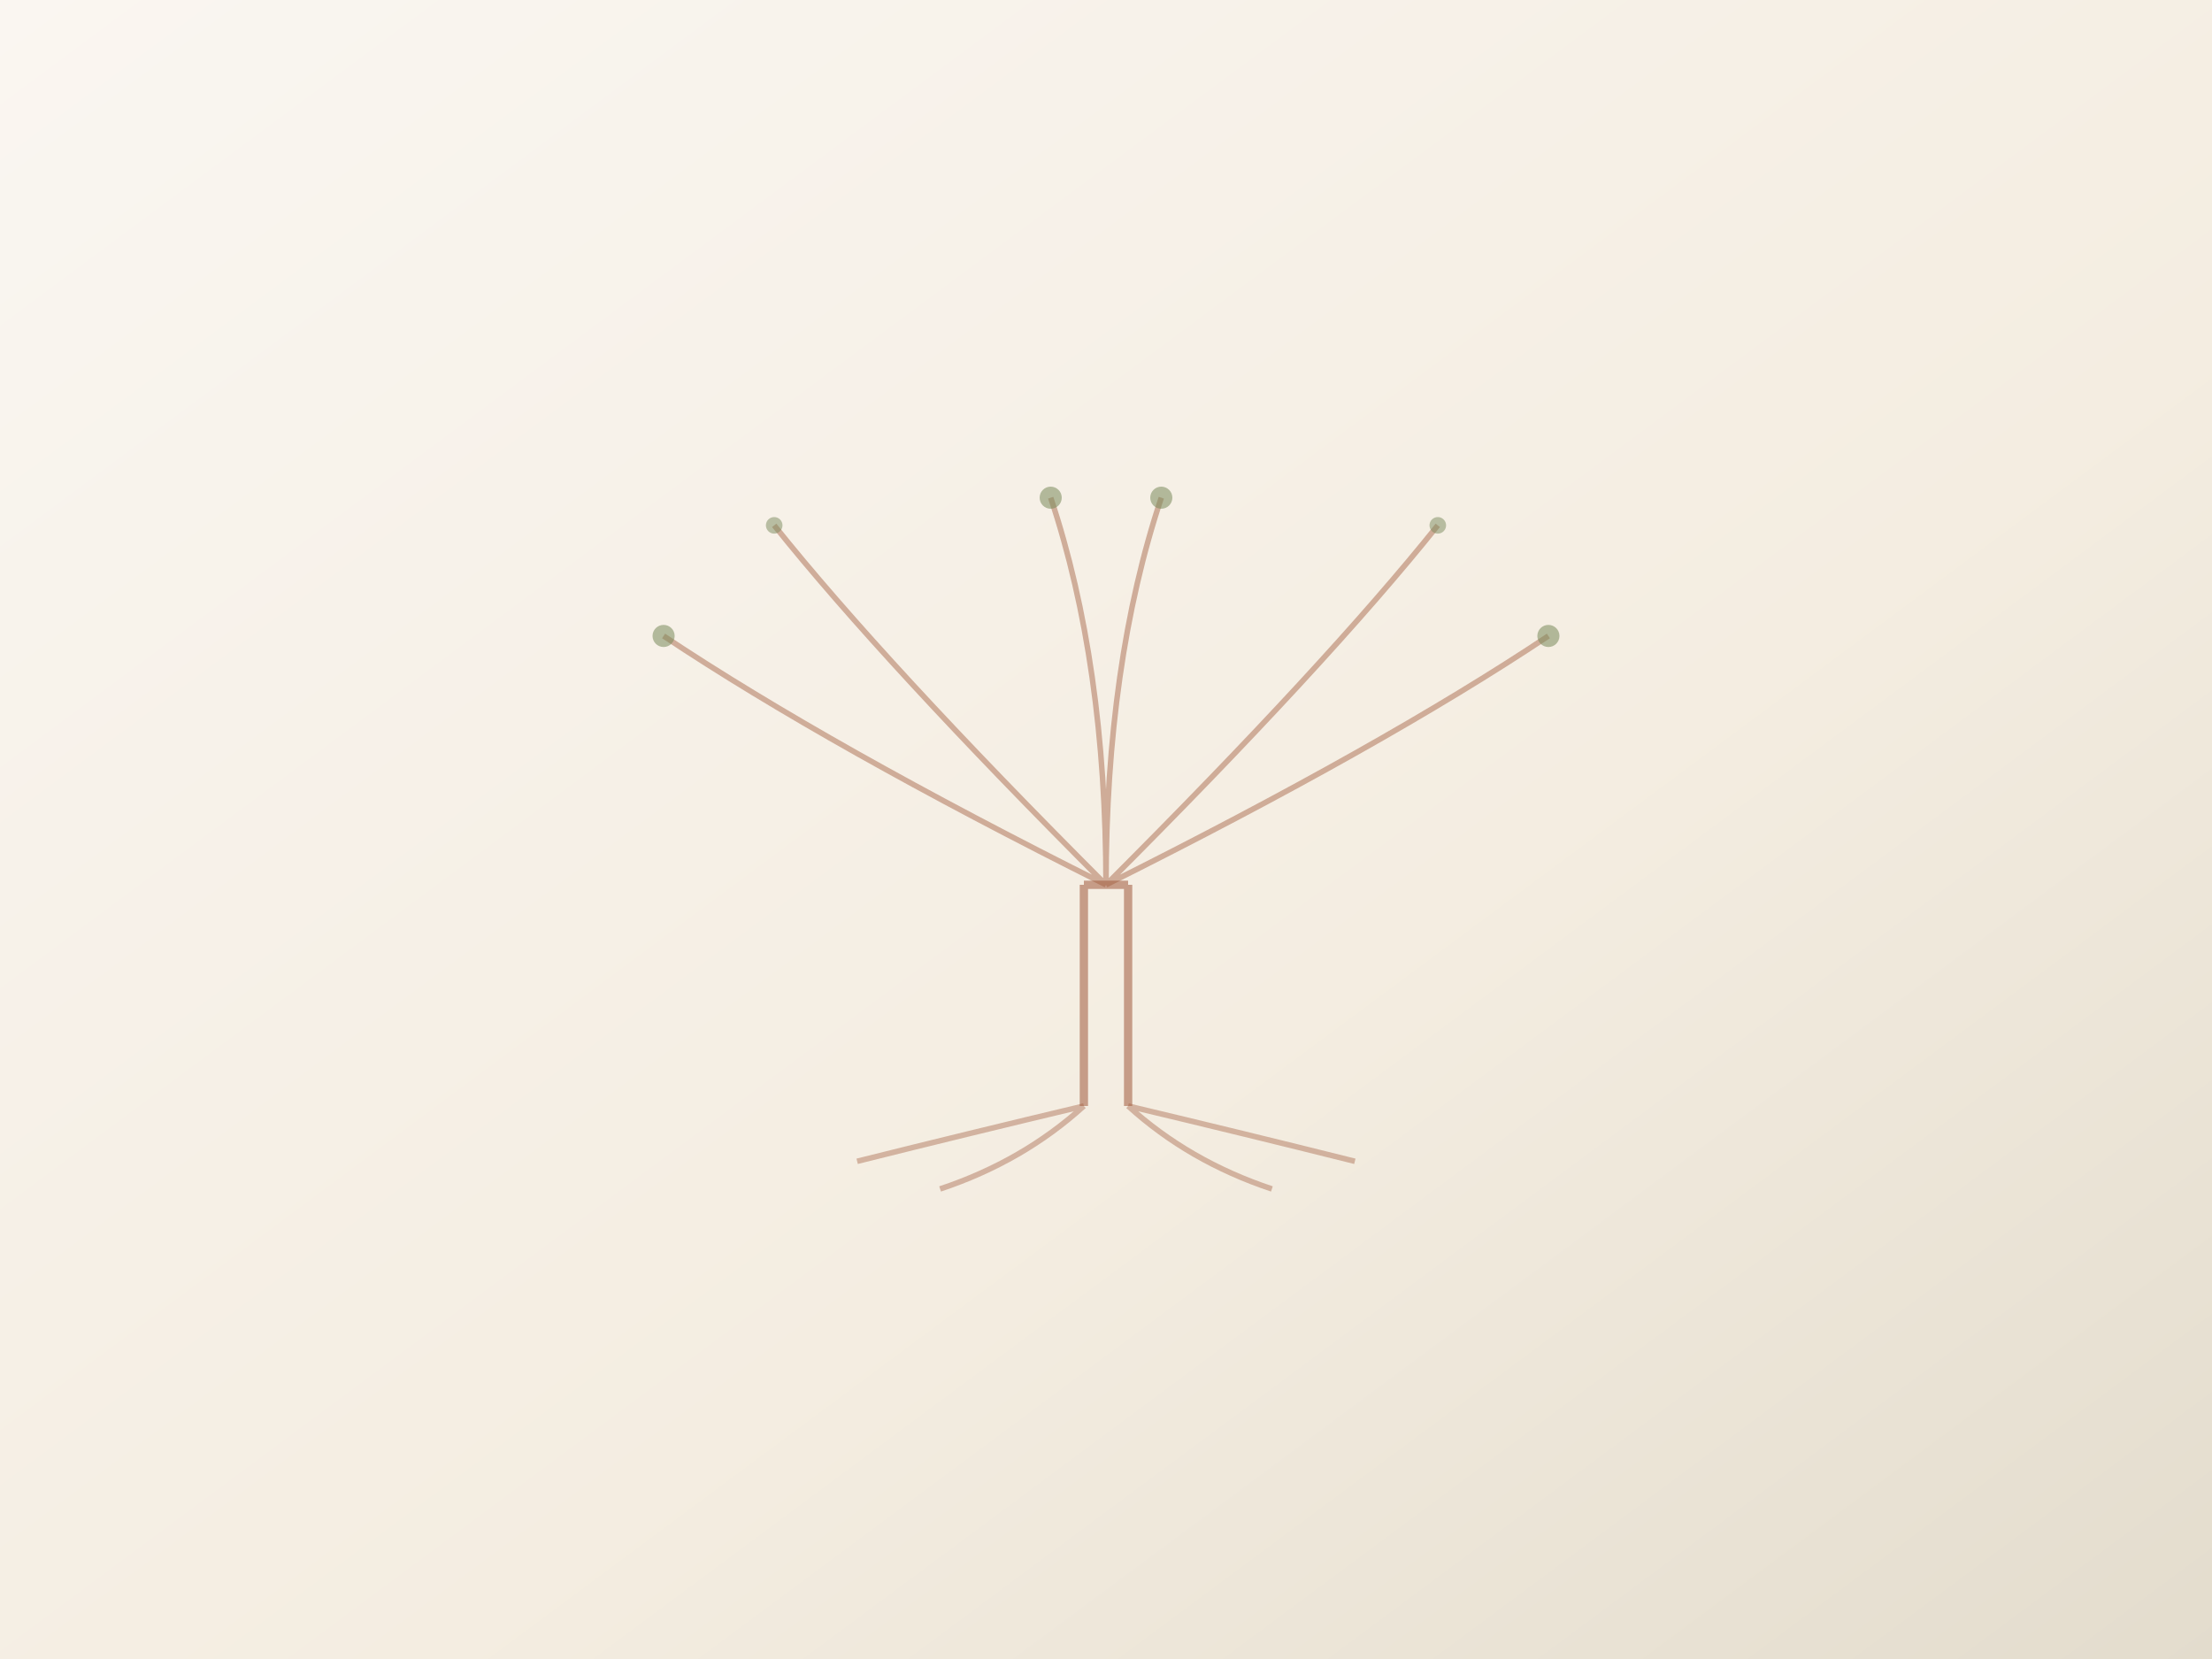
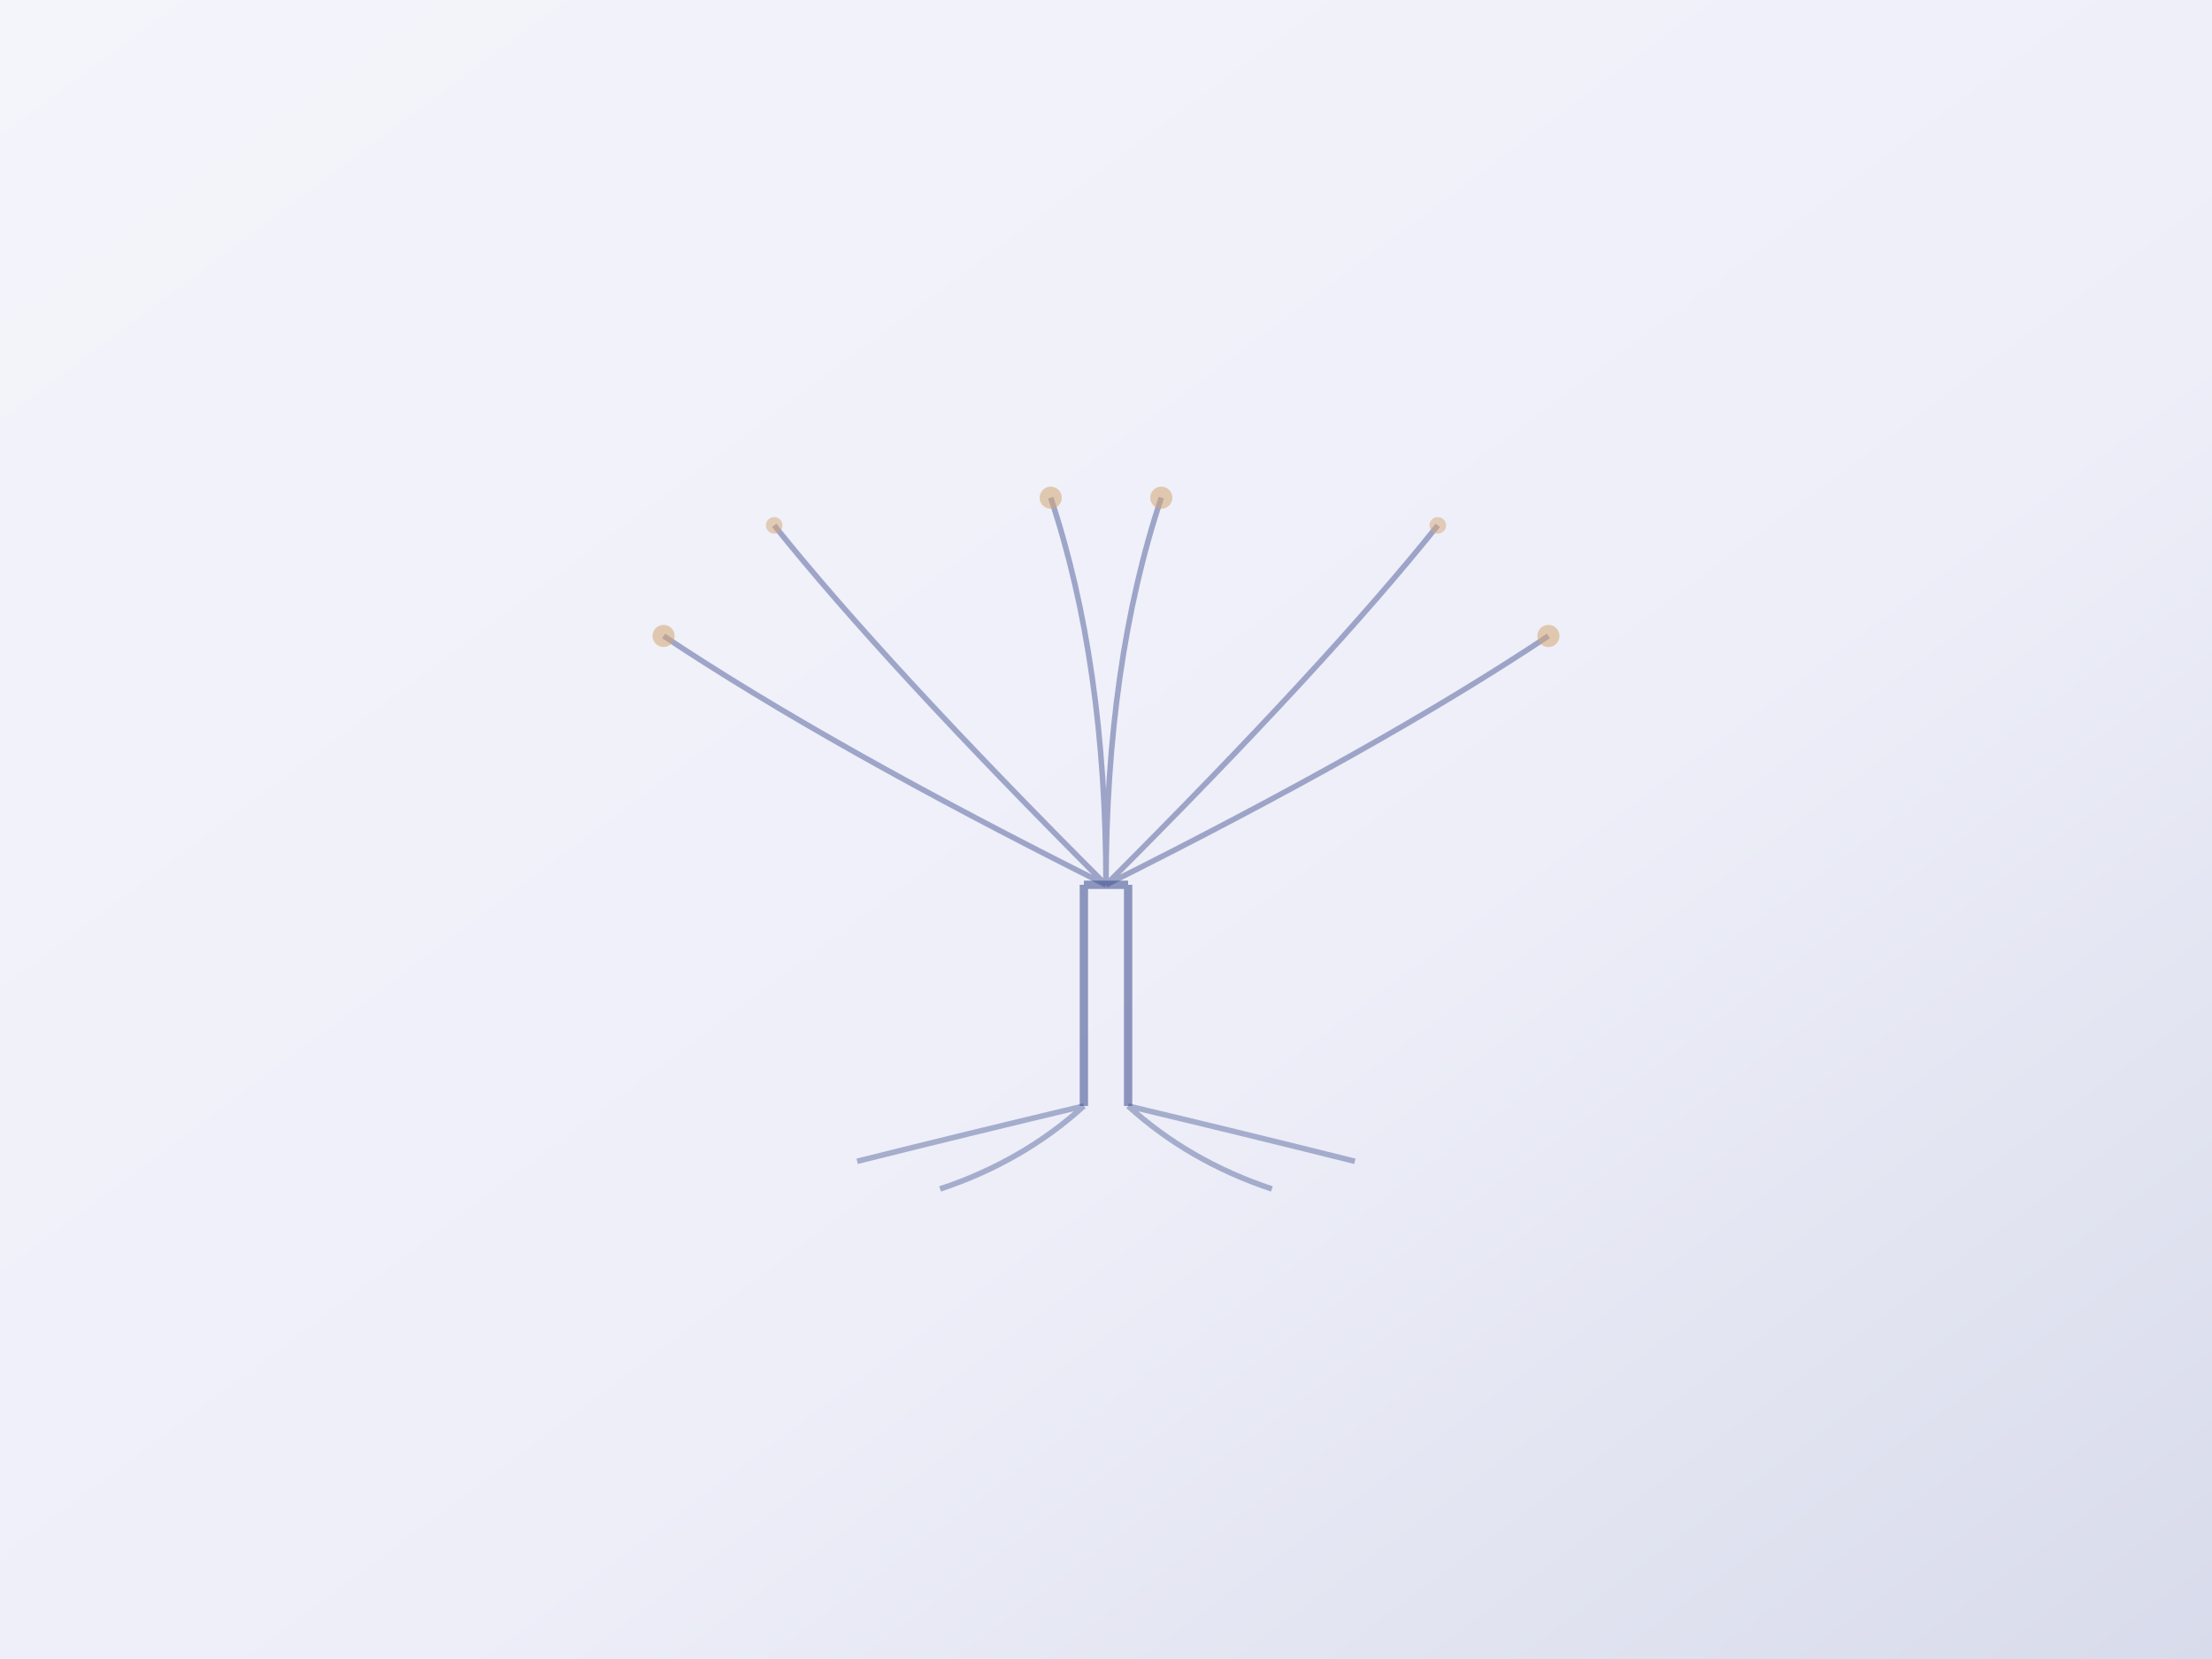
<svg xmlns="http://www.w3.org/2000/svg" viewBox="0 0 800 600" preserveAspectRatio="xMidYMid slice">
  <defs>
    <linearGradient id="bg-familia" x1="0%" y1="0%" x2="100%" y2="100%">
-       <stop offset="0%" stop-color="#faf6f1" />
-       <stop offset="60%" stop-color="#f4ede1" />
-       <stop offset="100%" stop-color="#e3dccd" />
+       <stop offset="0%" stop-color="#f4f5fb" />
+       <stop offset="60%" stop-color="#edeef8" />
+       <stop offset="100%" stop-color="#d8dbeb" />
    </linearGradient>
  </defs>
  <rect width="800" height="600" fill="url(#bg-familia)" />
  <g transform="translate(400, 320)">
-     <path d="M -8,80 L -8,0 M 8,80 L 8,0 M -8,0 L 8,0" stroke="#a05a3c" stroke-width="3" fill="none" opacity="0.55" />
-     <path d="M -8,80 Q -50,90 -90,100 M -8,80 Q -30,100 -60,110 M 8,80 Q 50,90 90,100 M 8,80 Q 30,100 60,110" stroke="#a05a3c" stroke-width="2" fill="none" opacity="0.4" />
-     <path d="M 0,0 Q -100,-50 -160,-90 M 0,0 Q 100,-50 160,-90              M 0,0 Q -80,-80 -120,-130 M 0,0 Q 80,-80 120,-130              M 0,0 Q 0,-80 -20,-140 M 0,0 Q 0,-80 20,-140" stroke="#a05a3c" stroke-width="2" fill="none" opacity="0.45" />
-     <circle cx="-160" cy="-90" r="4" fill="#7a8a5b" opacity="0.55" />
-     <circle cx="160" cy="-90" r="4" fill="#7a8a5b" opacity="0.55" />
-     <circle cx="-120" cy="-130" r="3" fill="#7a8a5b" opacity="0.5" />
-     <circle cx="120" cy="-130" r="3" fill="#7a8a5b" opacity="0.5" />
-     <circle cx="-20" cy="-140" r="4" fill="#7a8a5b" opacity="0.55" />
-     <circle cx="20" cy="-140" r="4" fill="#7a8a5b" opacity="0.55" />
+     <path d="M -8,80 L -8,0 M 8,80 L 8,0 M -8,0 L 8,0" stroke="#3a4a8c" stroke-width="3" fill="none" opacity="0.55" />
+     <path d="M -8,80 Q -50,90 -90,100 M -8,80 Q -30,100 -60,110 M 8,80 Q 50,90 90,100 M 8,80 Q 30,100 60,110" stroke="#3a4a8c" stroke-width="2" fill="none" opacity="0.4" />
+     <path d="M 0,0 Q -100,-50 -160,-90 M 0,0 Q 100,-50 160,-90              M 0,0 Q -80,-80 -120,-130 M 0,0 Q 80,-80 120,-130              M 0,0 Q 0,-80 -20,-140 M 0,0 Q 0,-80 20,-140" stroke="#3a4a8c" stroke-width="2" fill="none" opacity="0.45" />
+     <circle cx="-160" cy="-90" r="4" fill="#d4a574" opacity="0.55" />
+     <circle cx="160" cy="-90" r="4" fill="#d4a574" opacity="0.55" />
+     <circle cx="-120" cy="-130" r="3" fill="#d4a574" opacity="0.5" />
+     <circle cx="120" cy="-130" r="3" fill="#d4a574" opacity="0.5" />
+     <circle cx="-20" cy="-140" r="4" fill="#d4a574" opacity="0.55" />
+     <circle cx="20" cy="-140" r="4" fill="#d4a574" opacity="0.55" />
  </g>
</svg>
